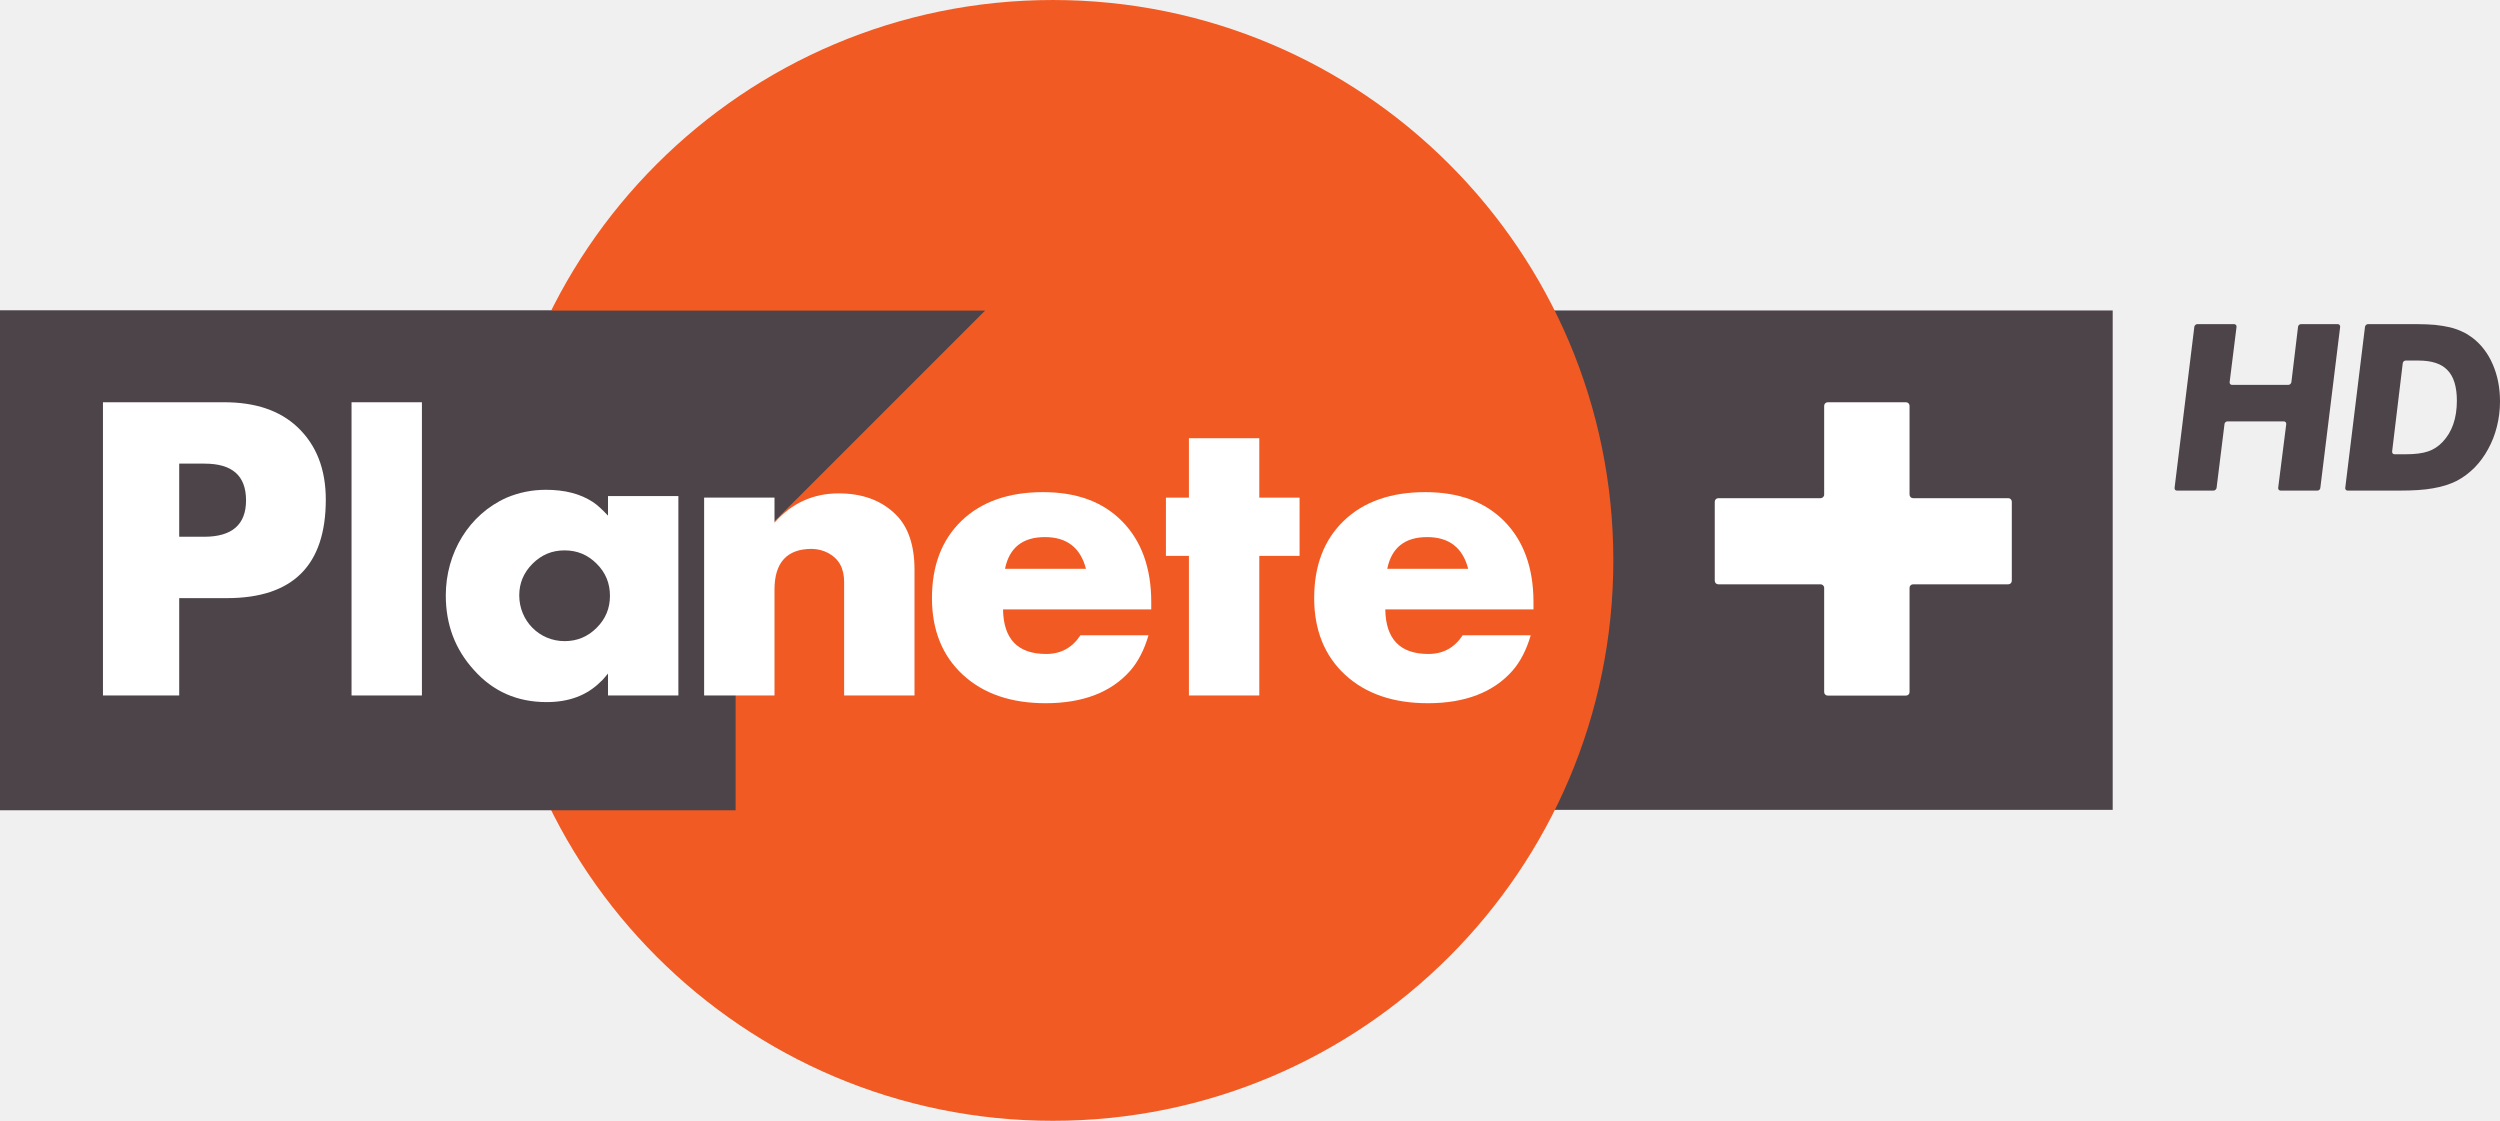
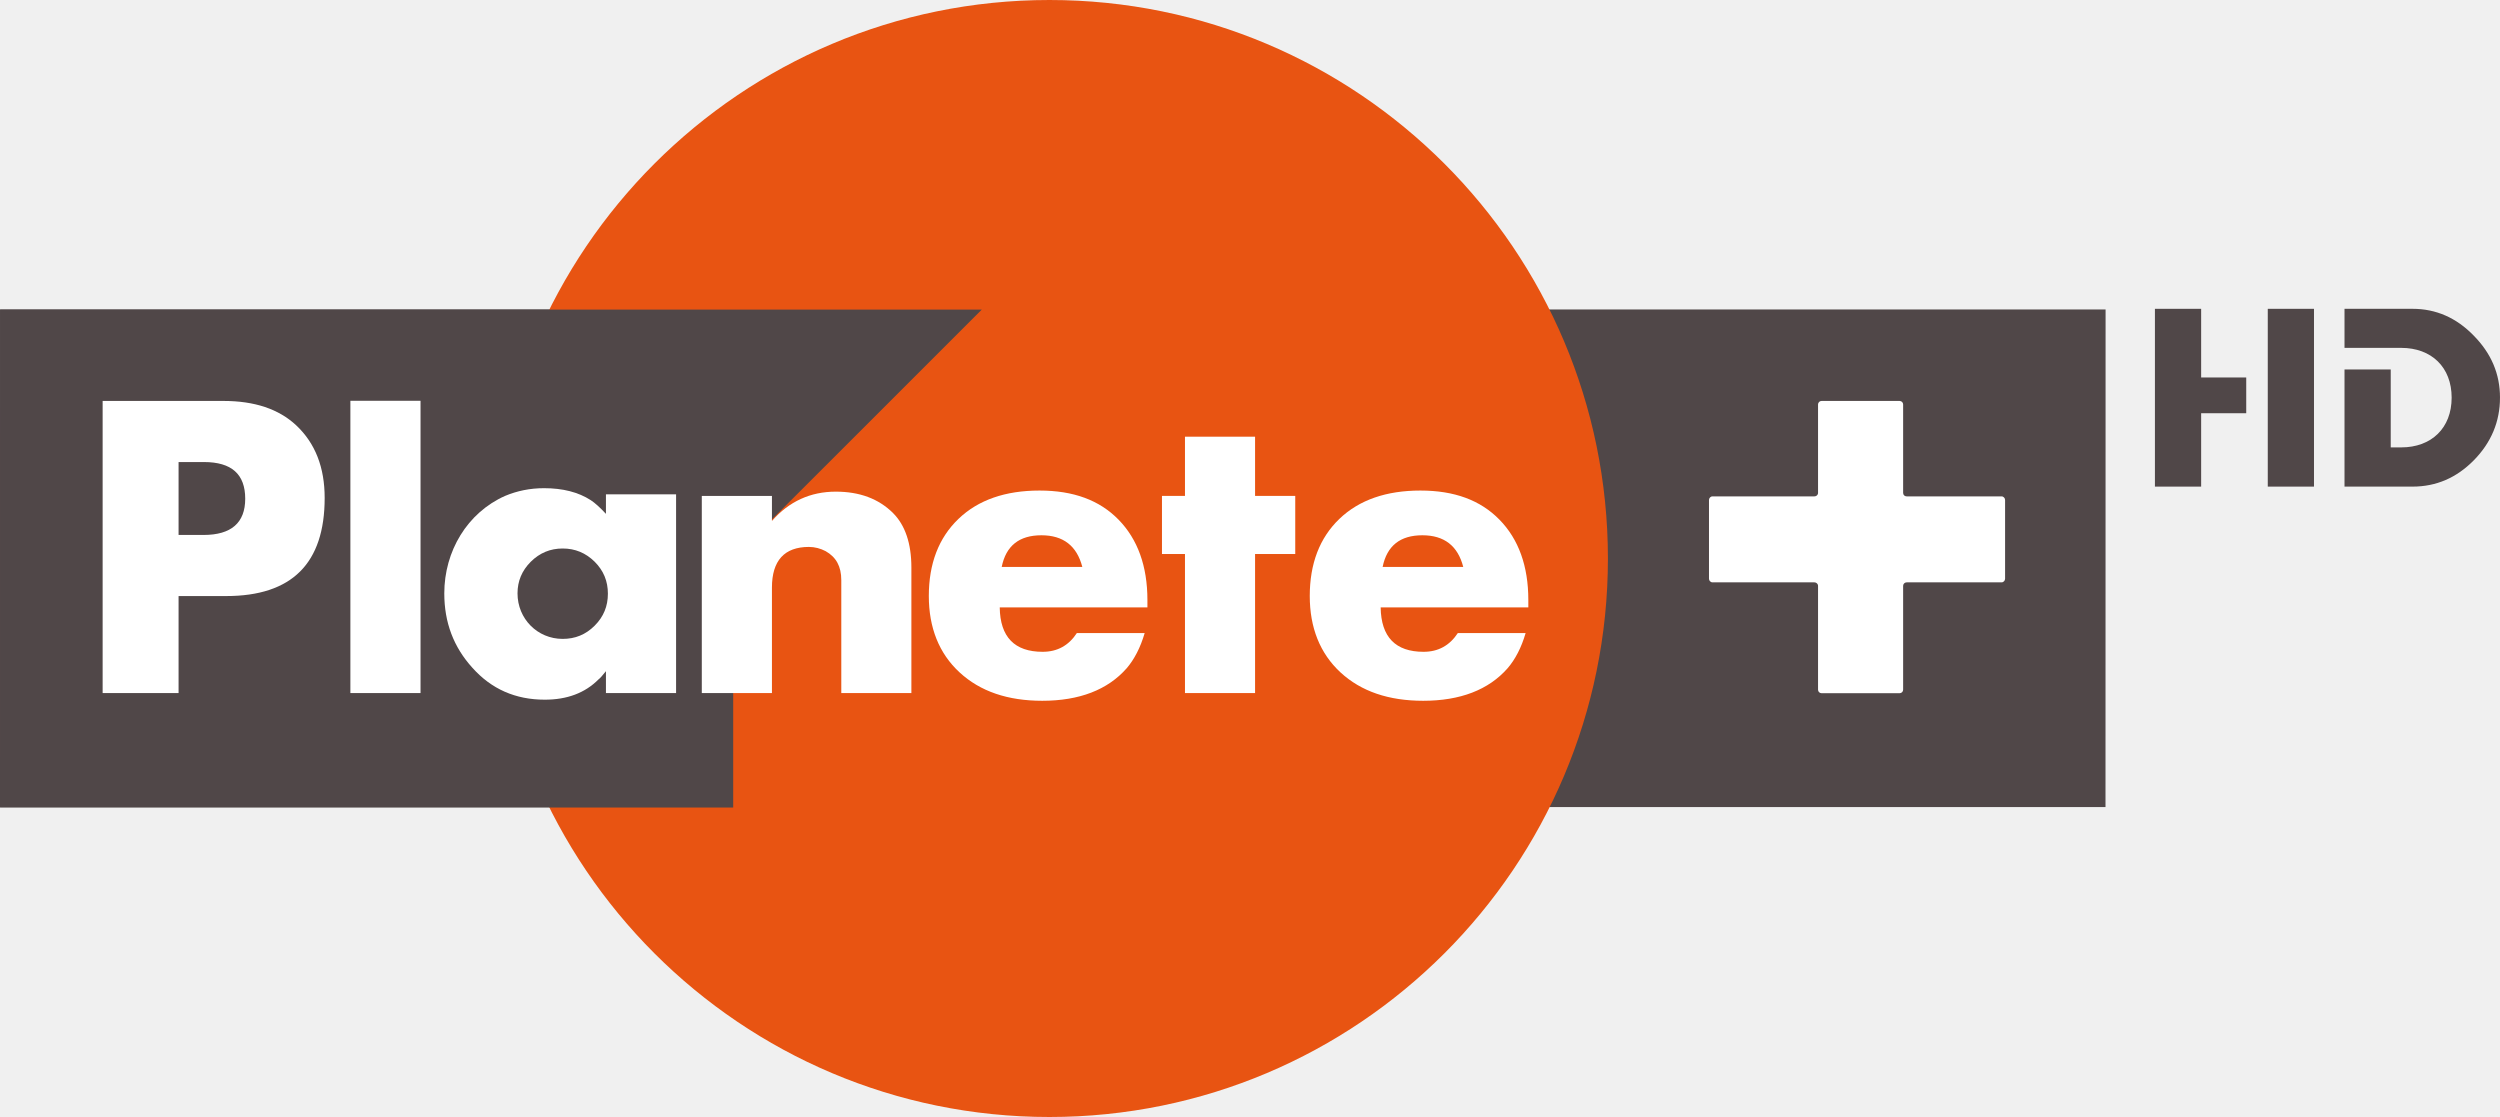
- <svg xmlns="http://www.w3.org/2000/svg" height="75.915mm" width="169.33mm" version="1.1" viewBox="0 0 600 268.991">
-   <g transform="translate(408.74 -692.36)">
-     <g fill="#4c4449">
-       <path d="m147.43 810.1h-8.82c-0.36 0-0.63-0.29-0.59-0.65l1.94-15.32c0.02-0.36-0.22-0.64-0.59-0.64h-13.51c-0.37 0-0.68 0.28-0.72 0.64l-1.9 15.32c-0.06 0.36-0.39 0.65-0.74 0.65h-8.78c-0.37 0-0.6-0.29-0.56-0.65l4.74-38.66c0.04-0.33 0.37-0.64 0.72-0.64h8.84c0.34 0 0.6 0.31 0.57 0.64l-1.66 13.31c-0.03 0.33 0.21 0.63 0.57 0.63h13.51c0.37 0 0.67-0.3 0.74-0.63l1.6-13.31c0.02-0.33 0.35-0.64 0.71-0.64h8.83c0.35 0 0.6 0.31 0.57 0.64l-4.76 38.66c-0.03 0.36-0.33 0.65-0.71 0.65" />
-       <path d="m165.93 801.38h2.77c2.24 0 4.01-0.24 5.32-0.69 1.3-0.45 2.46-1.19 3.46-2.26 2.28-2.39 3.43-5.68 3.43-9.91 0-3.35-0.76-5.81-2.26-7.33-1.44-1.55-3.79-2.3-6.99-2.3h-3.03c-0.34 0-0.67 0.27-0.71 0.64l-2.55 21.18c-0.04 0.38 0.2 0.67 0.56 0.67m9.77-31.05c1.28 0.14 2.5 0.34 3.57 0.59 1.06 0.26 2.04 0.61 2.9 1.02 0.9 0.38 1.7 0.91 2.5 1.5 2.09 1.61 3.73 3.73 4.87 6.41 1.15 2.67 1.72 5.6 1.72 8.84 0 2.09-0.25 4.11-0.75 6.07-0.48 1.94-1.2 3.76-2.11 5.39-0.89 1.66-1.98 3.13-3.25 4.44-1.3 1.29-2.7 2.34-4.24 3.16-1.64 0.83-3.55 1.43-5.67 1.79-2.13 0.4-4.82 0.56-8.05 0.56h-12.49c-0.39 0-0.62-0.29-0.58-0.65l4.74-38.66c0.07-0.33 0.36-0.64 0.72-0.64h11.71c1.64 0 3.1 0.07 4.41 0.18" />
-       <path d="m-408.74 886.73h507.05l-0.003-119.86h-507.05v119.86z" />
+ <svg xmlns="http://www.w3.org/2000/svg" height="268.08" width="600" version="1.1" viewBox="0 0 158.75 70.93">
+   <g transform="translate(60.971 -243.89)">
+     <path d="m-60.971 295.14h133.7l0.005-31.6h-133.7l-0.005 31.6z" fill="#504748" />
+     <path d="m-29.798 279.36c0-19.59 15.878-35.47 35.465-35.47s35.465 15.88 35.465 35.47c0 19.58-15.878 35.46-35.465 35.46s-35.465-15.88-35.465-35.46" fill="#e85412" />
+     <path d="m-60.968 263.55v31.62h46.555v-15.84l15.785-15.78" fill="#504748" />
+     <g fill="#fff">
+       <path d="m60.103 275.41c-0.127 0-0.225-0.09-0.225-0.22v-5.62c0-0.12-0.101-0.22-0.225-0.22h-4.953c-0.124 0-0.225 0.1-0.225 0.22v5.62c0 0.13-0.106 0.22-0.228 0.22h-6.472c-0.127 0-0.225 0.11-0.225 0.23v5c0 0.12 0.098 0.23 0.225 0.23h6.472c0.122 0 0.228 0.1 0.228 0.22v6.6c0 0.12 0.101 0.22 0.225 0.22h4.953c0.124 0 0.225-0.1 0.225-0.22v-6.6c0-0.12 0.098-0.22 0.225-0.22h6.024c0.127 0 0.225-0.11 0.225-0.23v-5c0-0.12-0.098-0.23-0.225-0.23" />
+       <path d="m-48.022 273.23h-1.61v4.63h1.586c1.755 0 2.646-0.77 2.646-2.3 0-1.56-0.867-2.33-2.622-2.33m1.41 8.51h-3.02v6.16h-4.822v-18.55h7.667c1.981 0 3.513 0.51 4.626 1.55 1.215 1.14 1.806 2.68 1.806 4.61 0 4.15-2.076 6.23-6.257 6.23" />
+       <path d="m-38.722 287.9h4.454v-18.56h-4.454v18.56z" />
+       <path d="m-23.21 279.56c-0.57-0.56-1.238-0.84-2.031-0.84-0.79 0-1.458 0.28-2.025 0.84-0.57 0.57-0.843 1.24-0.843 2.01 0 1.61 1.262 2.89 2.868 2.89 0.793 0 1.461-0.27 2.031-0.84s0.84-1.24 0.84-2.03-0.27-1.46-0.84-2.03m0.716 8.34v-1.39c-0.223 0.28-0.371 0.45-0.469 0.52-0.865 0.87-2.005 1.29-3.415 1.29-1.856 0-3.388-0.67-4.6-2.03-1.188-1.31-1.781-2.87-1.781-4.72 0-2.68 1.458-5.12 3.86-6.19 0.766-0.32 1.582-0.49 2.473-0.49 1.185 0 2.177 0.25 2.967 0.76 0.273 0.18 0.594 0.47 0.965 0.87v-1.24h4.454v12.62" />
+       <path d="m-7.549 287.9v-7.17c0-0.87-0.324-1.46-0.992-1.84-0.321-0.17-0.692-0.27-1.063-0.27-1.559 0-2.349 0.87-2.349 2.58v6.7h-4.454v-12.52h4.454v1.59c1.087-1.24 2.447-1.86 4.056-1.86 1.508 0 2.723 0.45 3.635 1.36 0.769 0.77 1.164 1.93 1.164 3.46v7.97" />
+       <path d="m7.756 279.89c-0.347-1.34-1.212-2.01-2.598-2.01-1.408 0-2.251 0.67-2.521 2.01h5.12zm-5.244 2.57c0.024 1.88 0.941 2.82 2.723 2.82 0.939 0 1.657-0.4 2.174-1.19h4.306c-0.273 0.94-0.668 1.68-1.137 2.23-1.212 1.38-3.017 2.07-5.369 2.07-2.177 0-3.932-0.59-5.244-1.8-1.312-1.21-1.956-2.85-1.956-4.85 0-2.05 0.62-3.69 1.882-4.9 1.259-1.21 2.993-1.8 5.146-1.8 2.153 0 3.81 0.61 5.021 1.85 1.212 1.24 1.832 2.95 1.832 5.1v0.47" />
+       <path d="m18.726 279.07v8.83h-4.451v-8.83h-1.461v-3.69h1.461v-3.76h4.451v3.76h2.551v3.69" />
+       <path d="m31.945 279.89c-0.344-1.34-1.209-2.01-2.595-2.01-1.411 0-2.251 0.67-2.524 2.01h5.119zm-5.244 2.57c0.027 1.88 0.941 2.82 2.723 2.82 0.938 0 1.657-0.4 2.177-1.19h4.305c-0.273 0.94-0.668 1.68-1.14 2.23-1.211 1.38-3.017 2.07-5.366 2.07-2.179 0-3.934-0.59-5.247-1.8-1.309-1.21-1.954-2.85-1.954-4.85 0-2.05 0.621-3.69 1.88-4.9 1.262-1.21 2.993-1.8 5.146-1.8s3.81 0.61 5.021 1.85c1.215 1.24 1.832 2.95 1.832 5.1v0.47" />
    </g>
-     <path d="m-290.53 826.86c0-74.28 60.21-134.5 134.49-134.5 74.288 0 134.5 60.22 134.5 134.5-0.001 74.28-60.212 134.49-134.5 134.49-74.28 0-134.49-60.21-134.49-134.49" fill="#f15a22" />
-     <path d="m-408.74 766.91v119.91h176.55v-60.04l59.87-59.87h-236.42" fill="#4c4449" />
-     <g fill="#fff">
-       <path d="m50.408 811.92c-0.482 0-0.857-0.38-0.857-0.85v-21.32c0-0.46-0.376-0.85-0.857-0.85h-18.779c-0.47 0-0.857 0.39-0.857 0.85v21.32c0 0.47-0.399 0.85-0.857 0.85h-24.542c-0.481 0-0.857 0.39-0.857 0.86v18.96c0 0.47 0.376 0.85 0.857 0.85h24.542c0.458 0 0.857 0.38 0.857 0.85v25.02c0 0.47 0.387 0.84 0.857 0.84h18.779c0.481 0 0.857-0.37 0.857-0.84v-25.02c0-0.47 0.375-0.85 0.857-0.85h22.84c0.481 0 0.845-0.38 0.845-0.85v-18.96c0-0.47-0.364-0.86-0.845-0.86h-22.84" />
-       <path d="m-359.64 803.63h-6.09v17.55h6c6.66 0 10.04-2.91 10.04-8.73 0-5.91-3.28-8.82-9.95-8.82zm5.35 32.28h-11.44v23.36h-18.3v-70.37h29.09c7.5 0 13.32 1.97 17.54 5.92 4.59 4.3 6.85 10.13 6.85 17.44 0 15.76-7.88 23.65-23.74 23.65" />
-       <path d="m-324.37 859.27h16.89v-70.37h-16.89v70.37z" />
-       <path d="m-265.54 827.65c-2.16-2.16-4.7-3.2-7.7-3.2s-5.53 1.04-7.69 3.2-3.19 4.69-3.19 7.6c0 6.09 4.79 10.98 10.88 10.98 3 0 5.54-1.04 7.7-3.2s3.19-4.69 3.19-7.68c0-3.01-1.03-5.54-3.19-7.7zm2.72 31.62v-5.26c-0.85 1.03-1.41 1.69-1.78 1.97-3.29 3.29-7.61 4.88-12.95 4.88-7.04 0-12.85-2.53-17.45-7.7-4.51-4.97-6.75-10.88-6.75-17.91 0-10.14 5.53-19.42 14.62-23.46 2.91-1.22 6.01-1.88 9.39-1.88 4.5 0 8.25 0.94 11.26 2.91 1.03 0.66 2.25 1.79 3.66 3.29v-4.7h16.89v47.86h-16.89" />
-       <path d="m-206.15 859.27v-27.21c0-3.29-1.22-5.54-3.76-6.95-1.22-0.64-2.62-1.02-4.03-1.02-5.91 0-8.92 3.27-8.92 9.75v25.43h-16.89v-47.48h16.89v6.01c4.14-4.7 9.29-7.03 15.39-7.03 5.73 0 10.32 1.68 13.79 5.15 2.91 2.91 4.42 7.32 4.42 13.13v30.22h-16.89" />
-       <path d="m-148.11 828.87c-1.32-5.07-4.6-7.61-9.85-7.61-5.35 0-8.55 2.54-9.58 7.61h19.43zm-19.9 9.75c0.1 7.14 3.57 10.69 10.33 10.69 3.56 0 6.28-1.49 8.25-4.49h16.33c-1.03 3.57-2.54 6.37-4.32 8.44-4.59 5.25-11.44 7.87-20.35 7.87-8.27 0-14.92-2.24-19.9-6.84-4.96-4.6-7.4-10.79-7.4-18.39 0-7.78 2.34-13.97 7.12-18.57 4.79-4.6 11.35-6.86 19.52-6.86 8.16 0 14.45 2.35 19.05 7.05 4.59 4.68 6.94 11.16 6.94 19.32v1.78h-35.57" />
-       <path d="m-106.51 825.77v33.5h-16.89v-33.5h-5.52v-13.98h5.52v-14.26h16.89v14.26h9.664v13.98h-9.664" />
-       <path d="m-56.376 828.87c-1.315-5.07-4.59-7.61-9.848-7.61-5.352 0-8.544 2.54-9.577 7.61h19.425zm-19.895 9.75c0.106 7.14 3.568 10.69 10.329 10.69 3.556 0 6.279-1.49 8.251-4.49h16.326c-1.033 3.57-2.535 6.37-4.319 8.44-4.589 5.25-11.444 7.87-20.352 7.87-8.263 0-14.918-2.24-19.894-6.84-4.965-4.6-7.407-10.79-7.407-18.39 0-7.78 2.348-13.97 7.125-18.57 4.789-4.6 11.35-6.86 19.519-6.86 8.157 0 14.448 2.35 19.049 7.05 4.589 4.68 6.937 11.16 6.937 19.32v1.78h-35.564" />
+     <g fill="#504748">
+       <path d="m78.802 267.86v-4.36h-2.935v11.29h2.935v-4.66h2.863v-2.27" />
+       <path d="m83.033 267.18v7.61h2.935v-11.29h-2.935" />
+       <path d="m96.109 265.2c-1.097-1.13-2.391-1.7-3.881-1.7h-4.322v2.48h3.2 0.398c1.927 0 3.205 1.23 3.205 3.16s-1.278 3.16-3.205 3.16h-0.663v-4.95h-2.935v7.44h4.322c1.503 0 2.797-0.56 3.897-1.68 1.098-1.12 1.654-2.45 1.654-3.97 0-1.51-0.556-2.81-1.67-3.94" />
    </g>
  </g>
</svg>
